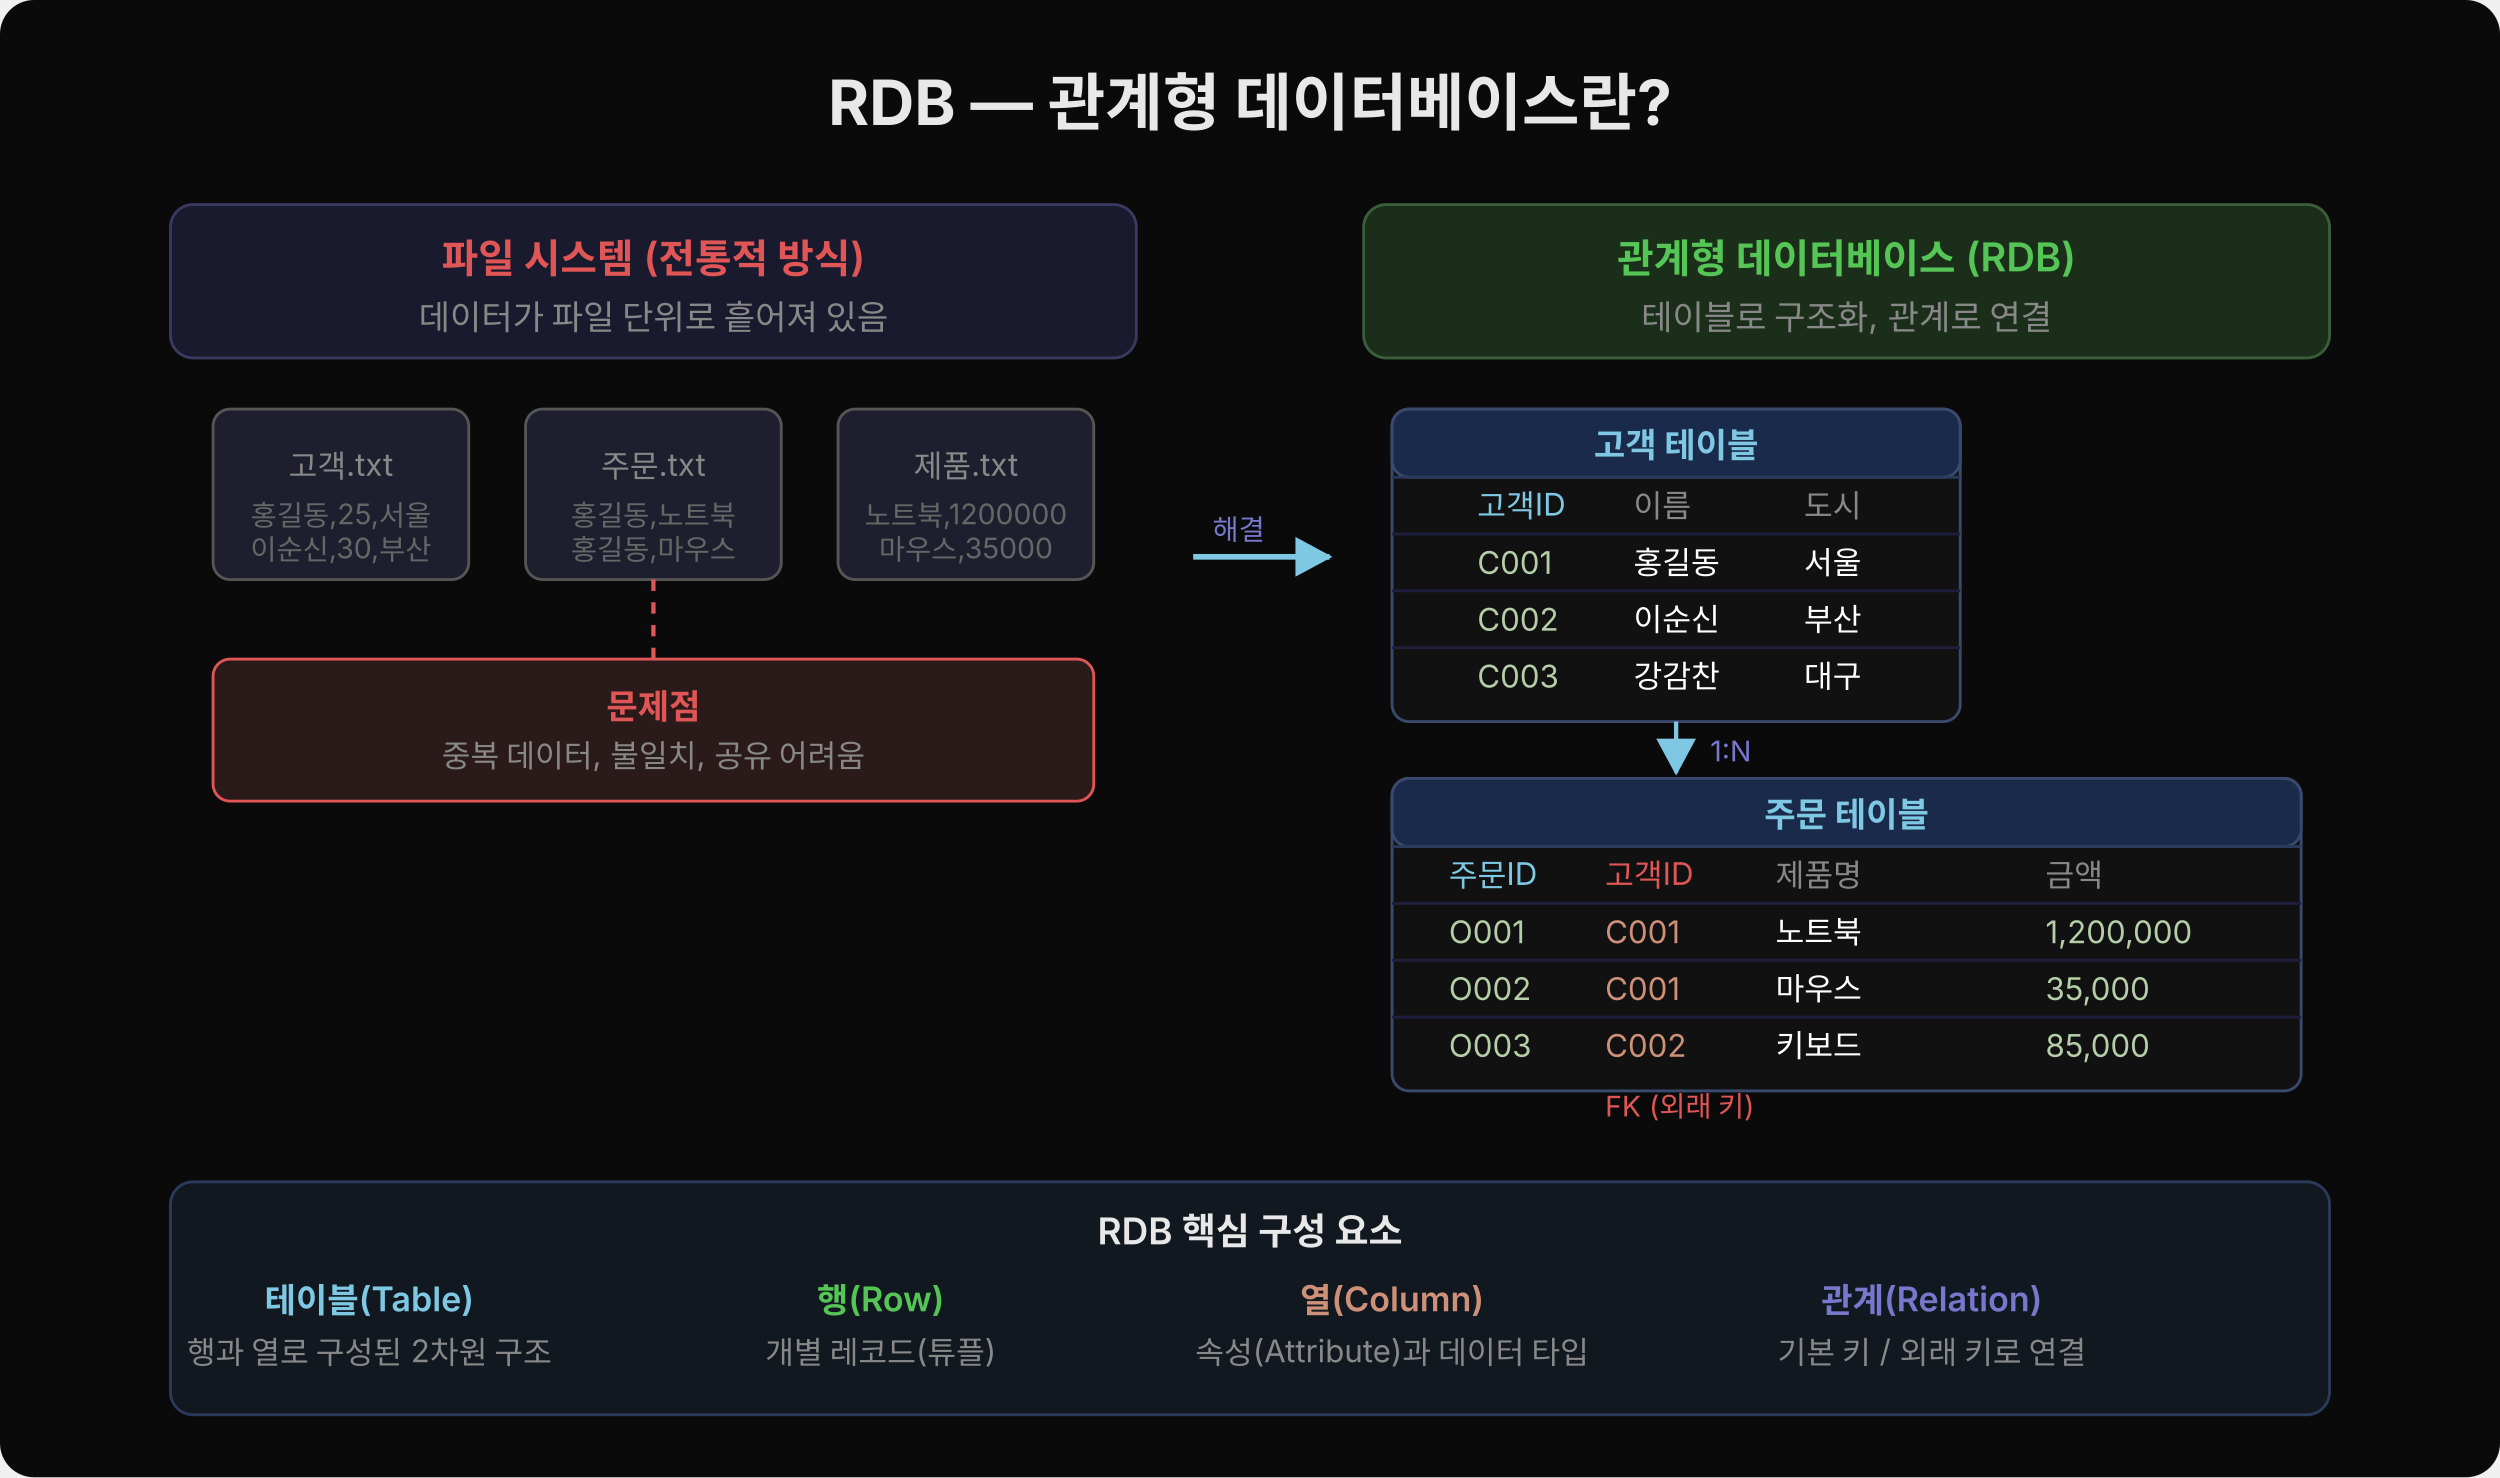
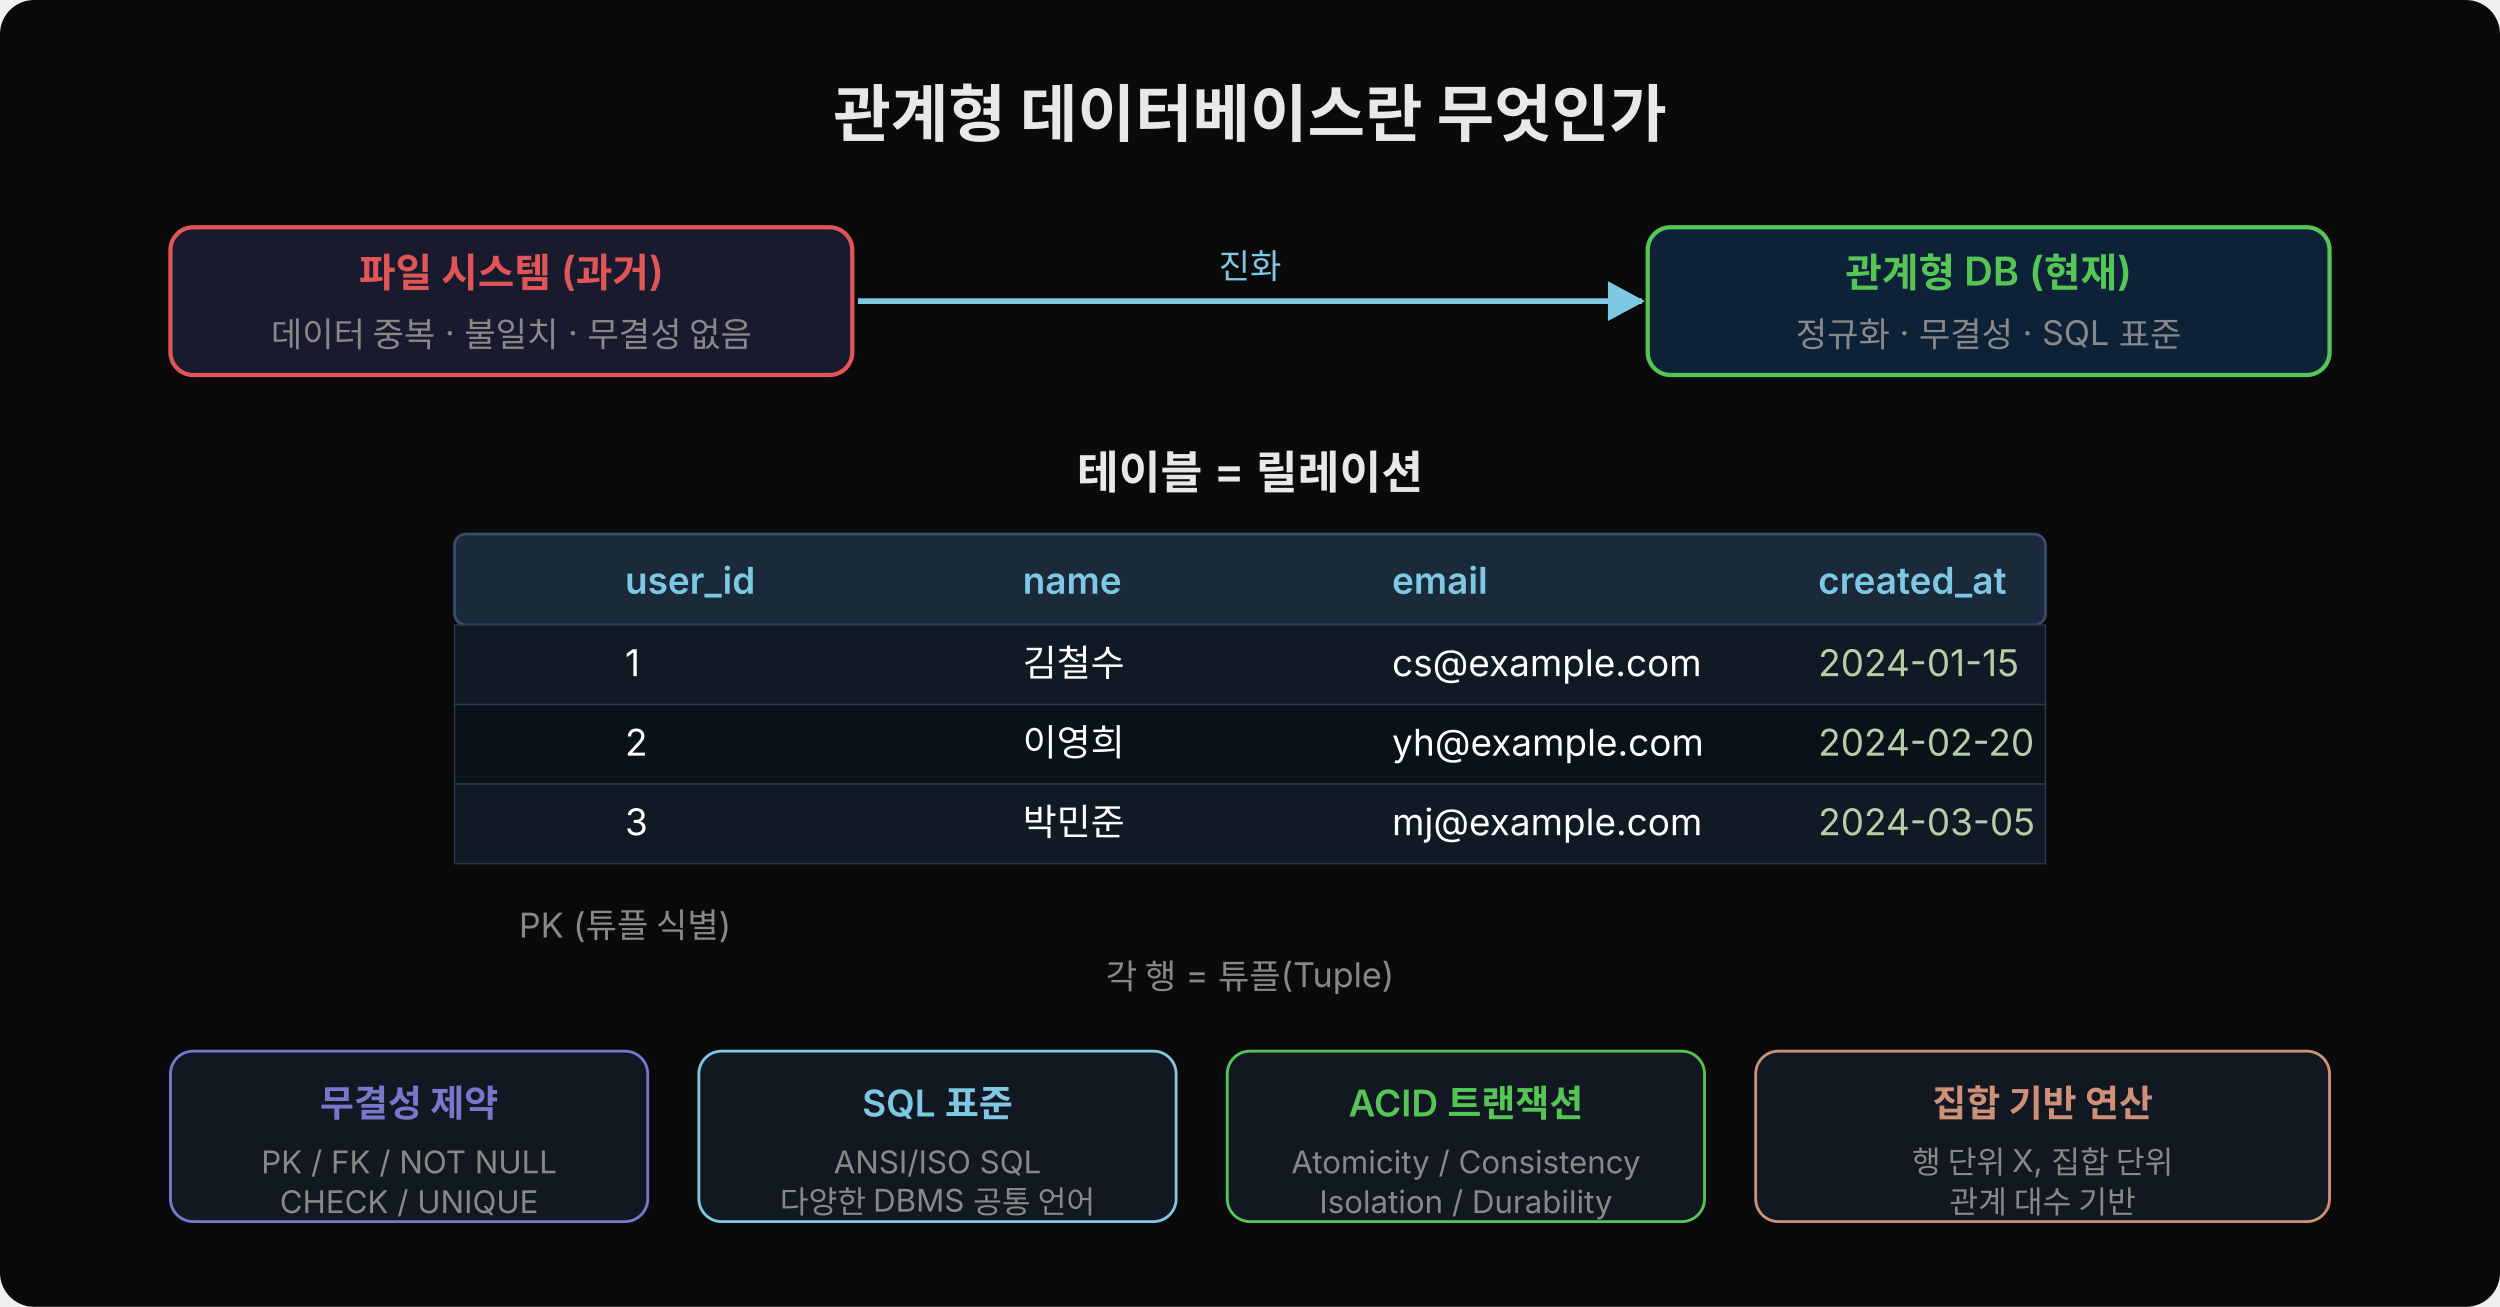
- <svg xmlns="http://www.w3.org/2000/svg" width="880" height="520" viewBox="0 0 880 520">
+ <svg xmlns="http://www.w3.org/2000/svg" width="880" height="460" viewBox="0 0 880 460">
  <defs>
    <marker id="arr1" viewBox="0 0 14 14" refX="12" refY="7" markerUnits="userSpaceOnUse" markerWidth="14" markerHeight="14" orient="auto">
      <path d="M 0 0 L 13 7 L 0 14 z" fill="#7ec8e3" />
    </marker>
  </defs>
-   <rect width="880" height="520" fill="#0a0a0a" rx="12" />
-   <text x="440" y="44" text-anchor="middle" font-family="'Wanted Sans Variable','Wanted Sans',-apple-system,sans-serif" font-size="22" font-weight="700" fill="#e8e8e8">RDB — 관계형 데이터베이스란?</text>
-   <rect x="60" y="72" width="340" height="54" rx="8" fill="#1a1a2e" stroke="#3a3a5e" stroke-width="1" />
-   <text x="230" y="96" text-anchor="middle" font-family="'Wanted Sans Variable','Wanted Sans',-apple-system,sans-serif" font-size="14" font-weight="600" fill="#e05555">파일 시스템 (전통적 방식)</text>
-   <text x="230" y="116" text-anchor="middle" font-family="'Wanted Sans Variable','Wanted Sans',-apple-system,sans-serif" font-size="12" fill="#888">데이터가 파일 단위로 흩어져 있음</text>
-   <rect x="75" y="144" width="90" height="60" rx="6" fill="#1e1e2e" stroke="#555" stroke-width="1" />
-   <text x="120" y="168" text-anchor="middle" font-family="'Wanted Sans Variable','Wanted Sans',-apple-system,sans-serif" font-size="11" fill="#888">고객.txt</text>
-   <text x="120" y="185" text-anchor="middle" font-family="'Wanted Sans Variable','Wanted Sans',-apple-system,sans-serif" font-size="10" fill="#666">홍길동,25,서울</text>
-   <text x="120" y="197" text-anchor="middle" font-family="'Wanted Sans Variable','Wanted Sans',-apple-system,sans-serif" font-size="10" fill="#666">이순신,30,부산</text>
-   <rect x="185" y="144" width="90" height="60" rx="6" fill="#1e1e2e" stroke="#555" stroke-width="1" />
-   <text x="230" y="168" text-anchor="middle" font-family="'Wanted Sans Variable','Wanted Sans',-apple-system,sans-serif" font-size="11" fill="#888">주문.txt</text>
-   <text x="230" y="185" text-anchor="middle" font-family="'Wanted Sans Variable','Wanted Sans',-apple-system,sans-serif" font-size="10" fill="#666">홍길동,노트북</text>
-   <text x="230" y="197" text-anchor="middle" font-family="'Wanted Sans Variable','Wanted Sans',-apple-system,sans-serif" font-size="10" fill="#666">홍길동,마우스</text>
-   <rect x="295" y="144" width="90" height="60" rx="6" fill="#1e1e2e" stroke="#555" stroke-width="1" />
-   <text x="340" y="168" text-anchor="middle" font-family="'Wanted Sans Variable','Wanted Sans',-apple-system,sans-serif" font-size="11" fill="#888">제품.txt</text>
-   <text x="340" y="185" text-anchor="middle" font-family="'Wanted Sans Variable','Wanted Sans',-apple-system,sans-serif" font-size="10" fill="#666">노트북,1200000</text>
-   <text x="340" y="197" text-anchor="middle" font-family="'Wanted Sans Variable','Wanted Sans',-apple-system,sans-serif" font-size="10" fill="#666">마우스,35000</text>
-   <line x1="230" y1="204" x2="230" y2="232" stroke="#e05555" stroke-width="1.5" stroke-dasharray="4,4" />
-   <rect x="75" y="232" width="310" height="50" rx="6" fill="#2a1a1a" stroke="#e05555" stroke-width="1" />
-   <text x="230" y="253" text-anchor="middle" font-family="'Wanted Sans Variable','Wanted Sans',-apple-system,sans-serif" font-size="12" fill="#e05555" font-weight="600">문제점</text>
-   <text x="230" y="270" text-anchor="middle" font-family="'Wanted Sans Variable','Wanted Sans',-apple-system,sans-serif" font-size="11" fill="#888">중복 데이터, 불일치, 공유 어려움</text>
-   <rect x="480" y="72" width="340" height="54" rx="8" fill="#1a2e1a" stroke="#3a5e3a" stroke-width="1" />
-   <text x="650" y="96" text-anchor="middle" font-family="'Wanted Sans Variable','Wanted Sans',-apple-system,sans-serif" font-size="14" font-weight="600" fill="#55c555">관계형 데이터베이스 (RDB)</text>
-   <text x="650" y="116" text-anchor="middle" font-family="'Wanted Sans Variable','Wanted Sans',-apple-system,sans-serif" font-size="12" fill="#888">테이블로 구조화, 관계로 연결</text>
-   <rect x="490" y="144" width="200" height="110" rx="6" fill="#111" stroke="#3a4a6e" stroke-width="1" />
-   <rect x="490" y="144" width="200" height="24" rx="6" fill="#1a2a4a" stroke="#3a4a6e" stroke-width="1" />
-   <text x="590" y="161" text-anchor="middle" font-family="'Wanted Sans Variable','Wanted Sans',-apple-system,sans-serif" font-size="12" font-weight="600" fill="#7ec8e3">고객 테이블</text>
-   <line x1="490" y1="168" x2="690" y2="168" stroke="#2a3a5a" stroke-width="1" />
-   <text x="520" y="182" font-family="'Wanted Sans Variable','Wanted Sans',-apple-system,sans-serif" font-size="11" fill="#7ec8e3">고객ID</text>
-   <text x="575" y="182" font-family="'Wanted Sans Variable','Wanted Sans',-apple-system,sans-serif" font-size="11" fill="#888">이름</text>
-   <text x="635" y="182" font-family="'Wanted Sans Variable','Wanted Sans',-apple-system,sans-serif" font-size="11" fill="#888">도시</text>
-   <line x1="490" y1="188" x2="690" y2="188" stroke="#1e1e3e" stroke-width="1" />
-   <text x="520" y="202" font-family="'Wanted Sans Variable','Wanted Sans',-apple-system,sans-serif" font-size="11" fill="#b5cea8">C001</text>
-   <text x="575" y="202" font-family="'Wanted Sans Variable','Wanted Sans',-apple-system,sans-serif" font-size="11" fill="#ffffff">홍길동</text>
-   <text x="635" y="202" font-family="'Wanted Sans Variable','Wanted Sans',-apple-system,sans-serif" font-size="11" fill="#ffffff">서울</text>
-   <line x1="490" y1="208" x2="690" y2="208" stroke="#1e1e3e" stroke-width="1" />
-   <text x="520" y="222" font-family="'Wanted Sans Variable','Wanted Sans',-apple-system,sans-serif" font-size="11" fill="#b5cea8">C002</text>
-   <text x="575" y="222" font-family="'Wanted Sans Variable','Wanted Sans',-apple-system,sans-serif" font-size="11" fill="#ffffff">이순신</text>
-   <text x="635" y="222" font-family="'Wanted Sans Variable','Wanted Sans',-apple-system,sans-serif" font-size="11" fill="#ffffff">부산</text>
-   <line x1="490" y1="228" x2="690" y2="228" stroke="#1e1e3e" stroke-width="1" />
-   <text x="520" y="242" font-family="'Wanted Sans Variable','Wanted Sans',-apple-system,sans-serif" font-size="11" fill="#b5cea8">C003</text>
-   <text x="575" y="242" font-family="'Wanted Sans Variable','Wanted Sans',-apple-system,sans-serif" font-size="11" fill="#ffffff">강감찬</text>
-   <text x="635" y="242" font-family="'Wanted Sans Variable','Wanted Sans',-apple-system,sans-serif" font-size="11" fill="#ffffff">대구</text>
-   <line x1="590" y1="254" x2="590" y2="272" stroke="#7ec8e3" stroke-width="1.5" marker-end="url(#arr1)" />
-   <text x="602" y="268" font-family="'Wanted Sans Variable','Wanted Sans',-apple-system,sans-serif" font-size="10" fill="#7777cc">1:N</text>
-   <rect x="490" y="274" width="320" height="110" rx="6" fill="#111" stroke="#3a4a6e" stroke-width="1" />
-   <rect x="490" y="274" width="320" height="24" rx="6" fill="#1a2a4a" stroke="#3a4a6e" stroke-width="1" />
-   <text x="650" y="291" text-anchor="middle" font-family="'Wanted Sans Variable','Wanted Sans',-apple-system,sans-serif" font-size="12" font-weight="600" fill="#7ec8e3">주문 테이블</text>
-   <line x1="490" y1="298" x2="810" y2="298" stroke="#2a3a5a" stroke-width="1" />
-   <text x="510" y="312" font-family="'Wanted Sans Variable','Wanted Sans',-apple-system,sans-serif" font-size="11" fill="#7ec8e3">주문ID</text>
-   <text x="565" y="312" font-family="'Wanted Sans Variable','Wanted Sans',-apple-system,sans-serif" font-size="11" fill="#e05555">고객ID</text>
-   <text x="625" y="312" font-family="'Wanted Sans Variable','Wanted Sans',-apple-system,sans-serif" font-size="11" fill="#888">제품명</text>
-   <text x="720" y="312" font-family="'Wanted Sans Variable','Wanted Sans',-apple-system,sans-serif" font-size="11" fill="#888">금액</text>
-   <line x1="490" y1="318" x2="810" y2="318" stroke="#1e1e3e" stroke-width="1" />
-   <text x="510" y="332" font-family="'Wanted Sans Variable','Wanted Sans',-apple-system,sans-serif" font-size="11" fill="#b5cea8">O001</text>
-   <text x="565" y="332" font-family="'Wanted Sans Variable','Wanted Sans',-apple-system,sans-serif" font-size="11" fill="#ce9178">C001</text>
-   <text x="625" y="332" font-family="'Wanted Sans Variable','Wanted Sans',-apple-system,sans-serif" font-size="11" fill="#ffffff">노트북</text>
-   <text x="720" y="332" font-family="'Wanted Sans Variable','Wanted Sans',-apple-system,sans-serif" font-size="11" fill="#b5cea8">1,200,000</text>
-   <line x1="490" y1="338" x2="810" y2="338" stroke="#1e1e3e" stroke-width="1" />
-   <text x="510" y="352" font-family="'Wanted Sans Variable','Wanted Sans',-apple-system,sans-serif" font-size="11" fill="#b5cea8">O002</text>
-   <text x="565" y="352" font-family="'Wanted Sans Variable','Wanted Sans',-apple-system,sans-serif" font-size="11" fill="#ce9178">C001</text>
-   <text x="625" y="352" font-family="'Wanted Sans Variable','Wanted Sans',-apple-system,sans-serif" font-size="11" fill="#ffffff">마우스</text>
-   <text x="720" y="352" font-family="'Wanted Sans Variable','Wanted Sans',-apple-system,sans-serif" font-size="11" fill="#b5cea8">35,000</text>
-   <line x1="490" y1="358" x2="810" y2="358" stroke="#1e1e3e" stroke-width="1" />
-   <text x="510" y="372" font-family="'Wanted Sans Variable','Wanted Sans',-apple-system,sans-serif" font-size="11" fill="#b5cea8">O003</text>
-   <text x="565" y="372" font-family="'Wanted Sans Variable','Wanted Sans',-apple-system,sans-serif" font-size="11" fill="#ce9178">C002</text>
-   <text x="625" y="372" font-family="'Wanted Sans Variable','Wanted Sans',-apple-system,sans-serif" font-size="11" fill="#ffffff">키보드</text>
-   <text x="720" y="372" font-family="'Wanted Sans Variable','Wanted Sans',-apple-system,sans-serif" font-size="11" fill="#b5cea8">85,000</text>
-   <text x="565" y="393" font-family="'Wanted Sans Variable','Wanted Sans',-apple-system,sans-serif" font-size="10" fill="#e05555">FK (외래 키)</text>
-   <line x1="420" y1="196" x2="468" y2="196" stroke="#7ec8e3" stroke-width="2" marker-end="url(#arr1)" />
-   <text x="436" y="190" text-anchor="middle" font-family="'Wanted Sans Variable','Wanted Sans',-apple-system,sans-serif" font-size="10" fill="#7777cc">해결</text>
-   <rect x="60" y="416" width="760" height="82" rx="8" fill="#111820" stroke="#2a3a5a" stroke-width="1" />
-   <text x="440" y="438" text-anchor="middle" font-family="'Wanted Sans Variable','Wanted Sans',-apple-system,sans-serif" font-size="13" font-weight="600" fill="#e8e8e8">RDB 핵심 구성 요소</text>
-   <text x="130" y="462" text-anchor="middle" font-family="'Wanted Sans Variable','Wanted Sans',-apple-system,sans-serif" font-size="12" font-weight="600" fill="#7ec8e3">테이블(Table)</text>
-   <text x="130" y="480" text-anchor="middle" font-family="'Wanted Sans Variable','Wanted Sans',-apple-system,sans-serif" font-size="11" fill="#888">행과 열로 구성된 2차원 구조</text>
-   <text x="310" y="462" text-anchor="middle" font-family="'Wanted Sans Variable','Wanted Sans',-apple-system,sans-serif" font-size="12" font-weight="600" fill="#55c555">행(Row)</text>
-   <text x="310" y="480" text-anchor="middle" font-family="'Wanted Sans Variable','Wanted Sans',-apple-system,sans-serif" font-size="11" fill="#888">개별 레코드(튜플)</text>
-   <text x="490" y="462" text-anchor="middle" font-family="'Wanted Sans Variable','Wanted Sans',-apple-system,sans-serif" font-size="12" font-weight="600" fill="#ce9178">열(Column)</text>
-   <text x="490" y="480" text-anchor="middle" font-family="'Wanted Sans Variable','Wanted Sans',-apple-system,sans-serif" font-size="11" fill="#888">속성(Attribute)과 데이터 타입</text>
-   <text x="680" y="462" text-anchor="middle" font-family="'Wanted Sans Variable','Wanted Sans',-apple-system,sans-serif" font-size="12" font-weight="600" fill="#7777cc">관계(Relation)</text>
-   <text x="680" y="480" text-anchor="middle" font-family="'Wanted Sans Variable','Wanted Sans',-apple-system,sans-serif" font-size="11" fill="#888">기본 키 / 외래 키로 연결</text>
+   <rect width="880" height="460" fill="#0a0a0a" rx="12" />
+   <text x="440" y="48" font-family="'Wanted Sans Variable','Wanted Sans',-apple-system,sans-serif" font-size="22" font-weight="700" fill="#e8e8e8" text-anchor="middle">관계형 데이터베이스란 무엇인가</text>
+   <rect x="60" y="80" width="240" height="52" rx="8" fill="#1a1a2e" stroke="#e05555" stroke-width="1.5" />
+   <text x="180" y="101" font-family="'Wanted Sans Variable','Wanted Sans',-apple-system,sans-serif" font-size="14" font-weight="600" fill="#e05555" text-anchor="middle">파일 시스템 (과거)</text>
+   <text x="180" y="122" font-family="'Wanted Sans Variable','Wanted Sans',-apple-system,sans-serif" font-size="12" fill="#888" text-anchor="middle">데이터 중복 · 불일치 · 무결성 없음</text>
+   <rect x="580" y="80" width="240" height="52" rx="8" fill="#0d2137" stroke="#55c555" stroke-width="1.5" />
+   <text x="700" y="101" font-family="'Wanted Sans Variable','Wanted Sans',-apple-system,sans-serif" font-size="14" font-weight="600" fill="#55c555" text-anchor="middle">관계형 DB (현재)</text>
+   <text x="700" y="122" font-family="'Wanted Sans Variable','Wanted Sans',-apple-system,sans-serif" font-size="12" fill="#888" text-anchor="middle">정규화 · 무결성 · SQL 표준</text>
+   <line x1="302" y1="106" x2="578" y2="106" stroke="#7ec8e3" stroke-width="2" marker-end="url(#arr1)" />
+   <text x="440" y="98" font-family="'Wanted Sans Variable','Wanted Sans',-apple-system,sans-serif" font-size="12" fill="#7ec8e3" text-anchor="middle">진화</text>
+   <text x="440" y="172" font-family="'Wanted Sans Variable','Wanted Sans',-apple-system,sans-serif" font-size="16" font-weight="600" fill="#e8e8e8" text-anchor="middle">테이블 = 릴레이션</text>
+   <rect x="160" y="188" width="560" height="32" rx="4" fill="#1a2a3a" stroke="#3a4a6e" stroke-width="1" />
+   <text x="220" y="209" font-family="'Wanted Sans Variable','Wanted Sans',-apple-system,sans-serif" font-size="13" font-weight="600" fill="#7ec8e3">user_id</text>
+   <text x="360" y="209" font-family="'Wanted Sans Variable','Wanted Sans',-apple-system,sans-serif" font-size="13" font-weight="600" fill="#7ec8e3">name</text>
+   <text x="490" y="209" font-family="'Wanted Sans Variable','Wanted Sans',-apple-system,sans-serif" font-size="13" font-weight="600" fill="#7ec8e3">email</text>
+   <text x="640" y="209" font-family="'Wanted Sans Variable','Wanted Sans',-apple-system,sans-serif" font-size="13" font-weight="600" fill="#7ec8e3">created_at</text>
+   <rect x="160" y="220" width="560" height="28" rx="0" fill="#0f1a24" stroke="#2a3a4e" stroke-width="0.5" />
+   <text x="220" y="238" font-family="'Wanted Sans Variable','Wanted Sans',-apple-system,sans-serif" font-size="13" fill="#ffffff">1</text>
+   <text x="360" y="238" font-family="'Wanted Sans Variable','Wanted Sans',-apple-system,sans-serif" font-size="13" fill="#ffffff">김철수</text>
+   <text x="490" y="238" font-family="'Wanted Sans Variable','Wanted Sans',-apple-system,sans-serif" font-size="13" fill="#ffffff">cs@example.com</text>
+   <text x="640" y="238" font-family="'Wanted Sans Variable','Wanted Sans',-apple-system,sans-serif" font-size="13" fill="#b5cea8">2024-01-15</text>
+   <rect x="160" y="248" width="560" height="28" rx="0" fill="#0a1219" stroke="#2a3a4e" stroke-width="0.5" />
+   <text x="220" y="266" font-family="'Wanted Sans Variable','Wanted Sans',-apple-system,sans-serif" font-size="13" fill="#ffffff">2</text>
+   <text x="360" y="266" font-family="'Wanted Sans Variable','Wanted Sans',-apple-system,sans-serif" font-size="13" fill="#ffffff">이영희</text>
+   <text x="490" y="266" font-family="'Wanted Sans Variable','Wanted Sans',-apple-system,sans-serif" font-size="13" fill="#ffffff">yh@example.com</text>
+   <text x="640" y="266" font-family="'Wanted Sans Variable','Wanted Sans',-apple-system,sans-serif" font-size="13" fill="#b5cea8">2024-02-20</text>
+   <rect x="160" y="276" width="560" height="28" rx="0" fill="#0f1a24" stroke="#2a3a4e" stroke-width="0.5" />
+   <text x="220" y="294" font-family="'Wanted Sans Variable','Wanted Sans',-apple-system,sans-serif" font-size="13" fill="#ffffff">3</text>
+   <text x="360" y="294" font-family="'Wanted Sans Variable','Wanted Sans',-apple-system,sans-serif" font-size="13" fill="#ffffff">박민준</text>
+   <text x="490" y="294" font-family="'Wanted Sans Variable','Wanted Sans',-apple-system,sans-serif" font-size="13" fill="#ffffff">mj@example.com</text>
+   <text x="640" y="294" font-family="'Wanted Sans Variable','Wanted Sans',-apple-system,sans-serif" font-size="13" fill="#b5cea8">2024-03-05</text>
+   <text x="220" y="330" font-family="'Wanted Sans Variable','Wanted Sans',-apple-system,sans-serif" font-size="12" fill="#888" text-anchor="middle">PK (튜플 식별)</text>
+   <text x="440" y="348" font-family="'Wanted Sans Variable','Wanted Sans',-apple-system,sans-serif" font-size="12" fill="#888" text-anchor="middle">각 행 = 튜플(Tuple)</text>
+   <rect x="60" y="370" width="168" height="60" rx="8" fill="#111822" stroke="#7777cc" stroke-width="1" />
+   <text x="144" y="393" font-family="'Wanted Sans Variable','Wanted Sans',-apple-system,sans-serif" font-size="13" font-weight="600" fill="#7777cc" text-anchor="middle">무결성 제약</text>
+   <text x="144" y="413" font-family="'Wanted Sans Variable','Wanted Sans',-apple-system,sans-serif" font-size="11" fill="#888" text-anchor="middle">PK / FK / NOT NULL</text>
+   <text x="144" y="427" font-family="'Wanted Sans Variable','Wanted Sans',-apple-system,sans-serif" font-size="11" fill="#888" text-anchor="middle">CHECK / UNIQUE</text>
+   <rect x="246" y="370" width="168" height="60" rx="8" fill="#111822" stroke="#7ec8e3" stroke-width="1" />
+   <text x="330" y="393" font-family="'Wanted Sans Variable','Wanted Sans',-apple-system,sans-serif" font-size="13" font-weight="600" fill="#7ec8e3" text-anchor="middle">SQL 표준</text>
+   <text x="330" y="413" font-family="'Wanted Sans Variable','Wanted Sans',-apple-system,sans-serif" font-size="11" fill="#888" text-anchor="middle">ANSI/ISO SQL</text>
+   <text x="330" y="427" font-family="'Wanted Sans Variable','Wanted Sans',-apple-system,sans-serif" font-size="11" fill="#888" text-anchor="middle">다양한 DBMS 공통 언어</text>
+   <rect x="432" y="370" width="168" height="60" rx="8" fill="#111822" stroke="#55c555" stroke-width="1" />
+   <text x="516" y="393" font-family="'Wanted Sans Variable','Wanted Sans',-apple-system,sans-serif" font-size="13" font-weight="600" fill="#55c555" text-anchor="middle">ACID 트랜잭션</text>
+   <text x="516" y="413" font-family="'Wanted Sans Variable','Wanted Sans',-apple-system,sans-serif" font-size="11" fill="#888" text-anchor="middle">Atomicity / Consistency</text>
+   <text x="516" y="427" font-family="'Wanted Sans Variable','Wanted Sans',-apple-system,sans-serif" font-size="11" fill="#888" text-anchor="middle">Isolation / Durability</text>
+   <rect x="618" y="370" width="202" height="60" rx="8" fill="#111822" stroke="#ce9178" stroke-width="1" />
+   <text x="719" y="393" font-family="'Wanted Sans Variable','Wanted Sans',-apple-system,sans-serif" font-size="13" font-weight="600" fill="#ce9178" text-anchor="middle">집합 기반 연산</text>
+   <text x="719" y="413" font-family="'Wanted Sans Variable','Wanted Sans',-apple-system,sans-serif" font-size="11" fill="#888" text-anchor="middle">행 단위 X, 집합 단위</text>
+   <text x="719" y="427" font-family="'Wanted Sans Variable','Wanted Sans',-apple-system,sans-serif" font-size="11" fill="#888" text-anchor="middle">관계 대수 기반</text>
</svg>
